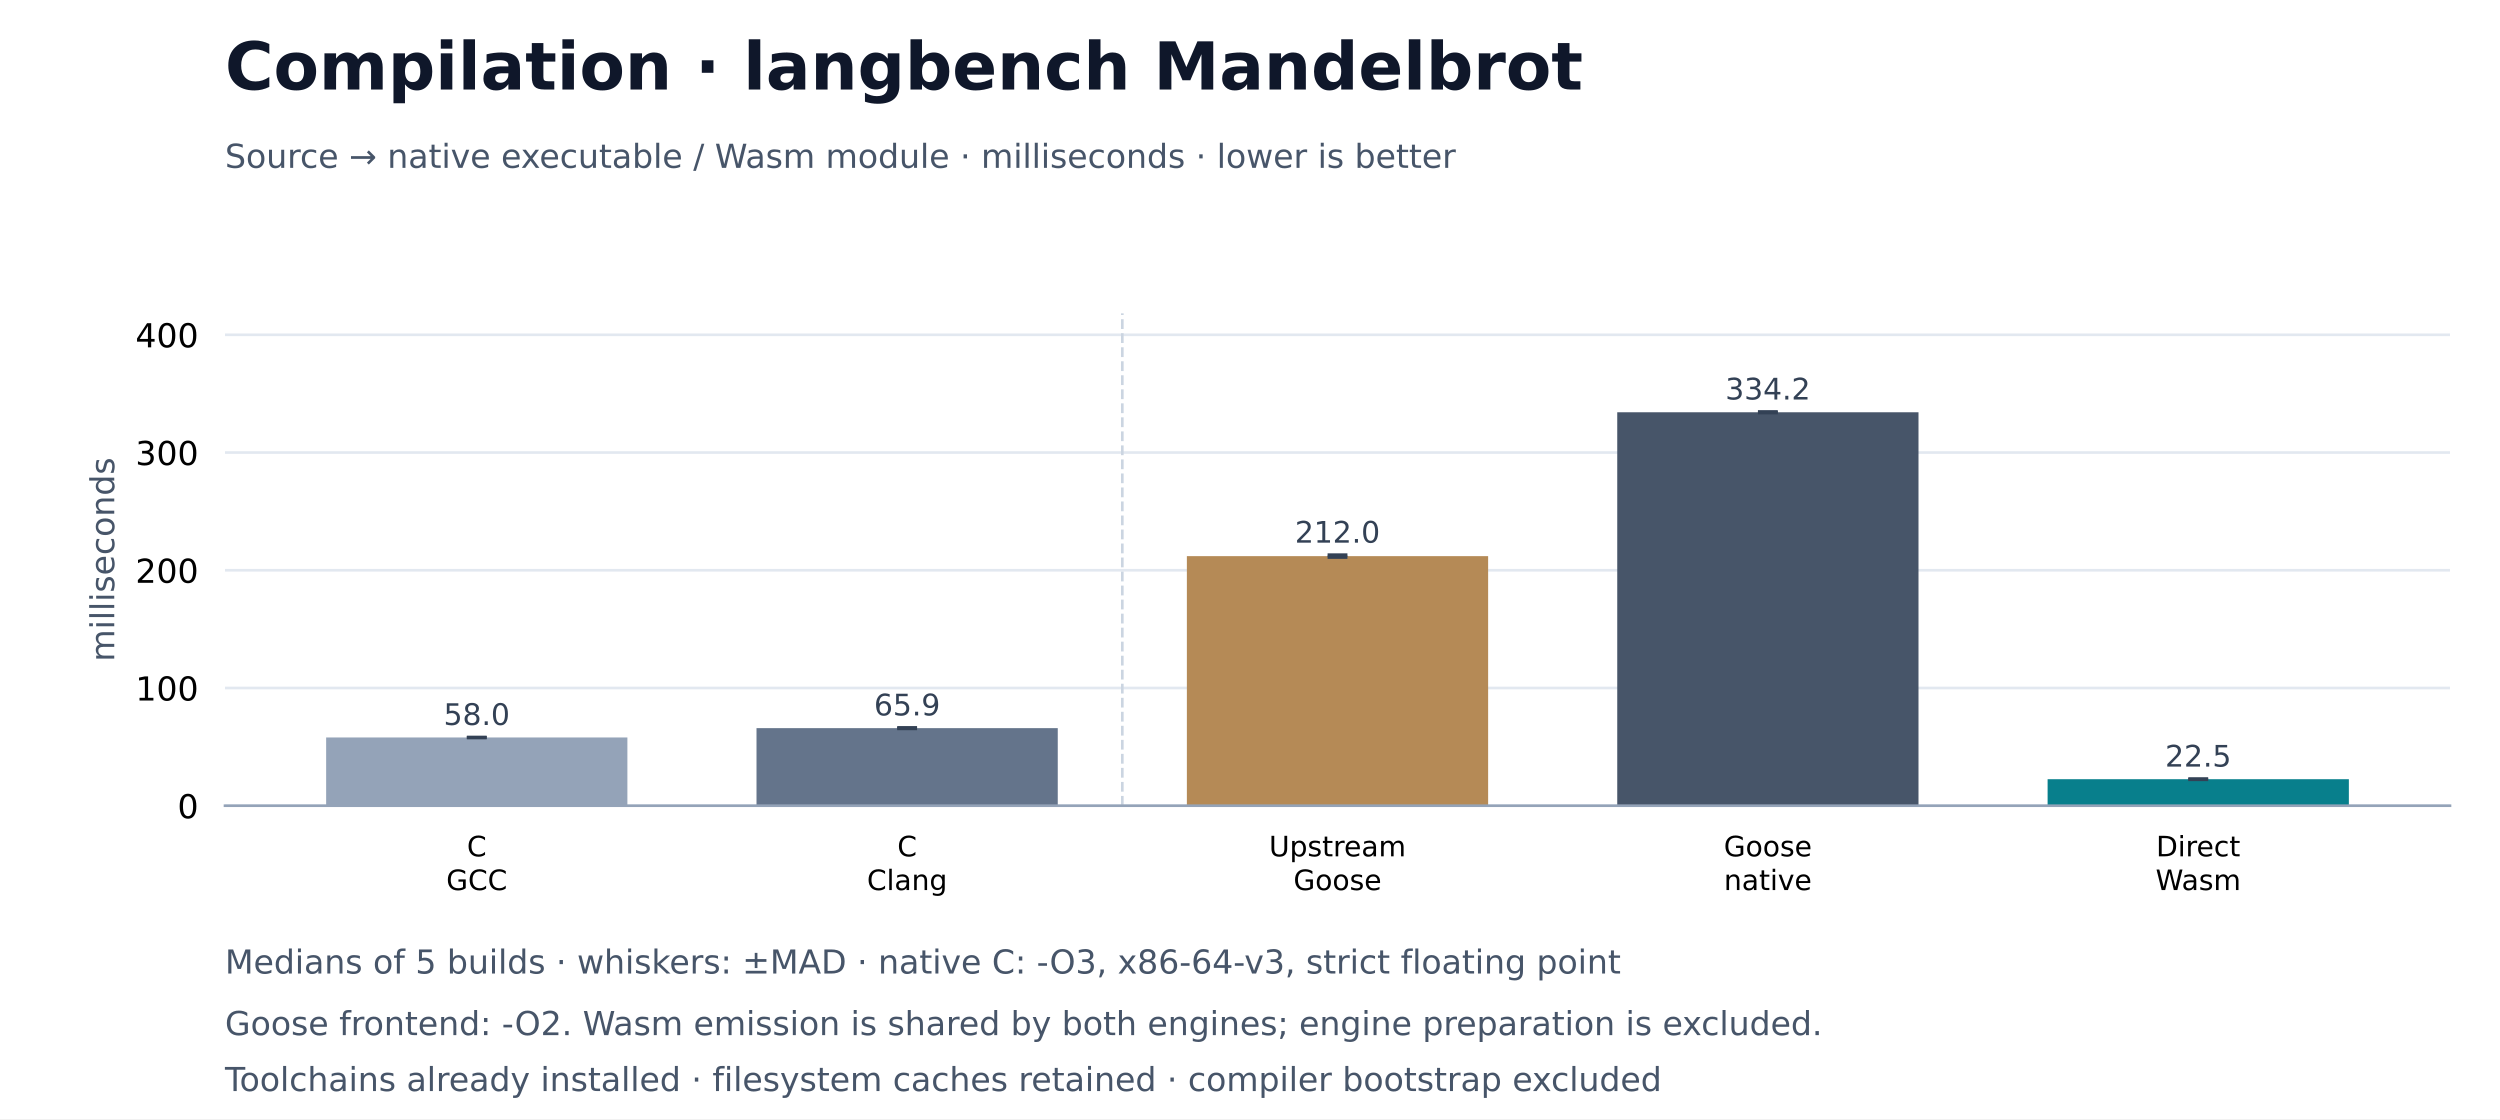
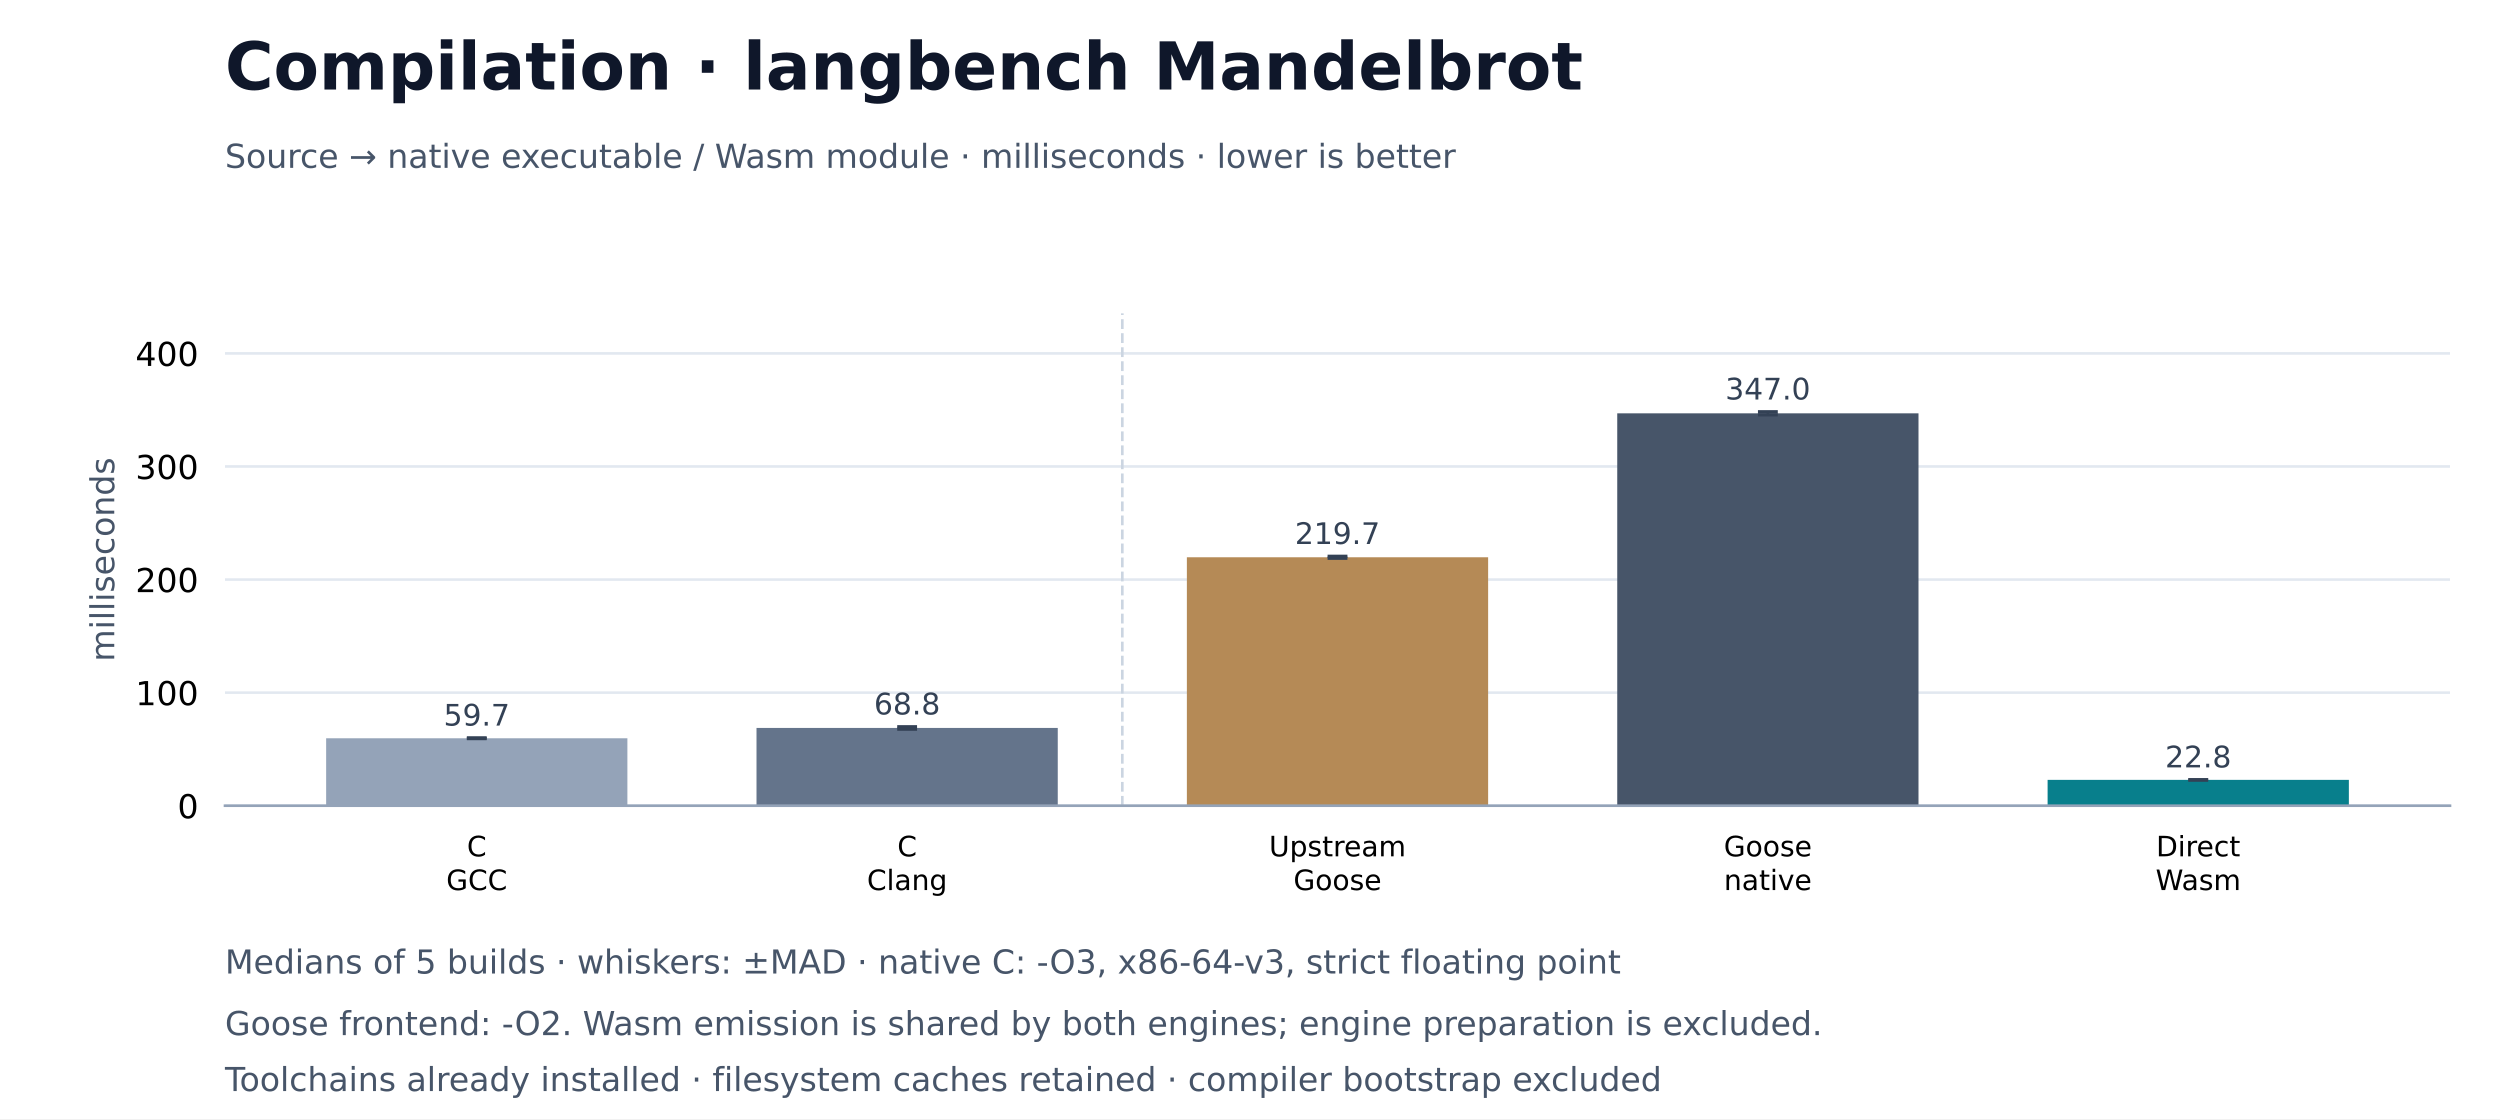
<svg xmlns="http://www.w3.org/2000/svg" xmlns:xlink="http://www.w3.org/1999/xlink" width="756pt" height="338.4pt" viewBox="0 0 756 338.4" version="1.1">
  <defs>
    <style type="text/css">*{stroke-linejoin: round; stroke-linecap: butt}</style>
  </defs>
  <g id="figure_1">
    <g id="patch_1">
      <path d="M 0 338.4 L 756 338.4 L 756 0 L 0 0 z " style="fill: #ffffff" />
    </g>
    <g id="axes_1">
      <g id="patch_2">
        <path d="M 68.04 243.648 L 740.88 243.648 L 740.88 94.752 L 68.04 94.752 z " style="fill: #ffffff" />
      </g>
      <g id="matplotlib.axis_1">
        <g id="xtick_1">
          <g id="line2d_1" />
          <g id="text_1">
            <text style="font-size: 8.5px; font-family: 'DejaVu Sans'" transform="translate(141.206 258.9568)">C</text>
            <text style="font-size: 8.5px; font-family: 'DejaVu Sans'" transform="translate(134.9453 269.1585)">GCC</text>
          </g>
        </g>
        <g id="xtick_2">
          <g id="line2d_2" />
          <g id="text_2">
            <text style="font-size: 8.5px; font-family: 'DejaVu Sans'" transform="translate(271.3492 258.9568)">C</text>
            <text style="font-size: 8.5px; font-family: 'DejaVu Sans'" transform="translate(262.1725 269.1592)">Clang</text>
          </g>
        </g>
        <g id="xtick_3">
          <g id="line2d_3" />
          <g id="text_3">
            <text style="font-size: 8.5px; font-family: 'DejaVu Sans'" transform="translate(383.7585 258.9568)">Upstream</text>
            <text style="font-size: 8.5px; font-family: 'DejaVu Sans'" transform="translate(391.1369 269.1585)">Goose</text>
          </g>
        </g>
        <g id="xtick_4">
          <g id="line2d_4" />
          <g id="text_4">
            <text style="font-size: 8.5px; font-family: 'DejaVu Sans'" transform="translate(521.28 258.9568)">Goose</text>
            <text style="font-size: 8.5px; font-family: 'DejaVu Sans'" transform="translate(521.3279 269.1592)">native</text>
          </g>
        </g>
        <g id="xtick_5">
          <g id="line2d_5" />
          <g id="text_5">
            <text style="font-size: 8.5px; font-family: 'DejaVu Sans'" transform="translate(652.0215 258.9575)">Direct</text>
            <text style="font-size: 8.5px; font-family: 'DejaVu Sans'" transform="translate(651.8575 269.1592)">Wasm</text>
          </g>
        </g>
      </g>
      <g id="matplotlib.axis_2">
        <g id="ytick_1">
          <g id="line2d_6">
            <path d="M 68.04 243.648 L 740.88 243.648 " clip-path="url(#pc4e67d13fe)" style="fill: none; stroke: #e2e8f0; stroke-width: 0.8; stroke-linecap: square" />
          </g>
          <g id="line2d_7" />
          <g id="text_6">
            <text style="font-size: 10px; font-family: 'DejaVu Sans'; text-anchor: end" x="60.04" y="247.447" transform="rotate(-0 60.04 247.4468)">0</text>
          </g>
        </g>
        <g id="ytick_2">
          <g id="line2d_8">
-             <path d="M 68.04 208.045 L 740.88 208.045 " clip-path="url(#pc4e67d13fe)" style="fill: none; stroke: #e2e8f0; stroke-width: 0.8; stroke-linecap: square" />
+             <path d="M 68.04 209.453 L 740.88 209.453 " clip-path="url(#pc4e67d13fe)" style="fill: none; stroke: #e2e8f0; stroke-width: 0.8; stroke-linecap: square" />
          </g>
          <g id="line2d_9" />
          <g id="text_7">
-             <text style="font-size: 10px; font-family: 'DejaVu Sans'; text-anchor: end" x="60.04" y="211.844" transform="rotate(-0 60.04 211.8441)">100</text>
+             <text style="font-size: 10px; font-family: 'DejaVu Sans'; text-anchor: end" x="60.04" y="213.252" transform="rotate(-0 60.04 213.2523)">100</text>
          </g>
        </g>
        <g id="ytick_3">
          <g id="line2d_10">
-             <path d="M 68.04 172.442 L 740.88 172.442 " clip-path="url(#pc4e67d13fe)" style="fill: none; stroke: #e2e8f0; stroke-width: 0.8; stroke-linecap: square" />
+             <path d="M 68.04 175.259 L 740.88 175.259 " clip-path="url(#pc4e67d13fe)" style="fill: none; stroke: #e2e8f0; stroke-width: 0.8; stroke-linecap: square" />
          </g>
          <g id="line2d_11" />
          <g id="text_8">
-             <text style="font-size: 10px; font-family: 'DejaVu Sans'; text-anchor: end" x="60.04" y="176.241" transform="rotate(-0 60.04 176.2413)">200</text>
+             <text style="font-size: 10px; font-family: 'DejaVu Sans'; text-anchor: end" x="60.04" y="179.058" transform="rotate(-0 60.04 179.0577)">200</text>
          </g>
        </g>
        <g id="ytick_4">
          <g id="line2d_12">
-             <path d="M 68.04 136.84 L 740.88 136.84 " clip-path="url(#pc4e67d13fe)" style="fill: none; stroke: #e2e8f0; stroke-width: 0.8; stroke-linecap: square" />
+             <path d="M 68.04 141.064 L 740.88 141.064 " clip-path="url(#pc4e67d13fe)" style="fill: none; stroke: #e2e8f0; stroke-width: 0.8; stroke-linecap: square" />
          </g>
          <g id="line2d_13" />
          <g id="text_9">
-             <text style="font-size: 10px; font-family: 'DejaVu Sans'; text-anchor: end" x="60.04" y="140.639" transform="rotate(-0 60.04 140.6385)">300</text>
+             <text style="font-size: 10px; font-family: 'DejaVu Sans'; text-anchor: end" x="60.04" y="144.863" transform="rotate(-0 60.04 144.8631)">300</text>
          </g>
        </g>
        <g id="ytick_5">
          <g id="line2d_14">
-             <path d="M 68.04 101.237 L 740.88 101.237 " clip-path="url(#pc4e67d13fe)" style="fill: none; stroke: #e2e8f0; stroke-width: 0.8; stroke-linecap: square" />
+             <path d="M 68.04 106.87 L 740.88 106.87 " clip-path="url(#pc4e67d13fe)" style="fill: none; stroke: #e2e8f0; stroke-width: 0.8; stroke-linecap: square" />
          </g>
          <g id="line2d_15" />
          <g id="text_10">
-             <text style="font-size: 10px; font-family: 'DejaVu Sans'; text-anchor: end" x="60.04" y="105.036" transform="rotate(-0 60.04 105.0358)">400</text>
+             <text style="font-size: 10px; font-family: 'DejaVu Sans'; text-anchor: end" x="60.04" y="110.669" transform="rotate(-0 60.04 110.6686)">400</text>
          </g>
        </g>
        <g id="text_11">
          <text style="font-size: 10px; font-family: 'DejaVu Sans'; text-anchor: middle; fill: #475569" x="34.55" y="169.2" transform="rotate(-90 34.55016 169.2)">milliseconds</text>
        </g>
      </g>
      <g id="patch_3">
-         <path d="M 98.624 243.648 L 189.724 243.648 L 189.724 223.013 L 98.624 223.013 z " clip-path="url(#pc4e67d13fe)" style="fill: #94a3b8" />
+         <path d="M 98.624 243.648 L 189.724 243.648 L 189.724 223.242 L 98.624 223.242 z " clip-path="url(#pc4e67d13fe)" style="fill: #94a3b8" />
      </g>
      <g id="patch_4">
-         <path d="M 228.767 243.648 L 319.867 243.648 L 319.867 220.185 L 228.767 220.185 z " clip-path="url(#pc4e67d13fe)" style="fill: #64748b" />
+         <path d="M 228.767 243.648 L 319.867 243.648 L 319.867 220.134 L 228.767 220.134 z " clip-path="url(#pc4e67d13fe)" style="fill: #64748b" />
      </g>
      <g id="patch_5">
-         <path d="M 358.91 243.648 L 450.01 243.648 L 450.01 168.17 L 358.91 168.17 z " clip-path="url(#pc4e67d13fe)" style="fill: #b58a56" />
+         <path d="M 358.91 243.648 L 450.01 243.648 L 450.01 168.521 L 358.91 168.521 z " clip-path="url(#pc4e67d13fe)" style="fill: #b58a56" />
      </g>
      <g id="patch_6">
-         <path d="M 489.053 243.648 L 580.153 243.648 L 580.153 124.672 L 489.053 124.672 z " clip-path="url(#pc4e67d13fe)" style="fill: #475569" />
+         <path d="M 489.053 243.648 L 580.153 243.648 L 580.153 124.988 L 489.053 124.988 z " clip-path="url(#pc4e67d13fe)" style="fill: #475569" />
      </g>
      <g id="patch_7">
-         <path d="M 619.196 243.648 L 710.296 243.648 L 710.296 235.629 L 619.196 235.629 z " clip-path="url(#pc4e67d13fe)" style="fill: #087f8c" />
+         <path d="M 619.196 243.648 L 710.296 243.648 L 710.296 235.839 L 619.196 235.839 z " clip-path="url(#pc4e67d13fe)" style="fill: #087f8c" />
      </g>
      <g id="LineCollection_1">
-         <path d="M 144.174 223.07 L 144.174 222.957 " clip-path="url(#pc4e67d13fe)" style="fill: none; stroke: #334155; stroke-width: 0.8" />
-         <path d="M 274.317 220.304 L 274.317 220.066 " clip-path="url(#pc4e67d13fe)" style="fill: none; stroke: #334155; stroke-width: 0.8" />
-         <path d="M 404.46 168.509 L 404.46 167.831 " clip-path="url(#pc4e67d13fe)" style="fill: none; stroke: #334155; stroke-width: 0.8" />
-         <path d="M 534.603 124.812 L 534.603 124.531 " clip-path="url(#pc4e67d13fe)" style="fill: none; stroke: #334155; stroke-width: 0.8" />
-         <path d="M 664.746 235.71 L 664.746 235.547 " clip-path="url(#pc4e67d13fe)" style="fill: none; stroke: #334155; stroke-width: 0.8" />
+         <path d="M 144.174 223.338 L 144.174 223.146 " clip-path="url(#pc4e67d13fe)" style="fill: none; stroke: #334155; stroke-width: 0.8" />
+         <path d="M 274.317 220.498 L 274.317 219.77 " clip-path="url(#pc4e67d13fe)" style="fill: none; stroke: #334155; stroke-width: 0.8" />
+         <path d="M 404.46 168.808 L 404.46 168.234 " clip-path="url(#pc4e67d13fe)" style="fill: none; stroke: #334155; stroke-width: 0.8" />
+         <path d="M 534.603 125.446 L 534.603 124.531 " clip-path="url(#pc4e67d13fe)" style="fill: none; stroke: #334155; stroke-width: 0.8" />
+         <path d="M 664.746 235.886 L 664.746 235.792 " clip-path="url(#pc4e67d13fe)" style="fill: none; stroke: #334155; stroke-width: 0.8" />
      </g>
      <g id="line2d_16">
        <defs>
          <path id="md6abe20cdd" d="M 3 0 L -3 -0 " style="stroke: #334155" />
        </defs>
        <g clip-path="url(#pc4e67d13fe)">
-           <use xlink:href="#md6abe20cdd" x="144.174" y="223.07" style="fill: #1f77b4; stroke: #334155" />
-           <use xlink:href="#md6abe20cdd" x="274.317" y="220.304" style="fill: #1f77b4; stroke: #334155" />
-           <use xlink:href="#md6abe20cdd" x="404.46" y="168.509" style="fill: #1f77b4; stroke: #334155" />
-           <use xlink:href="#md6abe20cdd" x="534.603" y="124.812" style="fill: #1f77b4; stroke: #334155" />
-           <use xlink:href="#md6abe20cdd" x="664.746" y="235.71" style="fill: #1f77b4; stroke: #334155" />
+           <use xlink:href="#md6abe20cdd" x="144.174" y="223.338" style="fill: #1f77b4; stroke: #334155" />
+           <use xlink:href="#md6abe20cdd" x="274.317" y="220.498" style="fill: #1f77b4; stroke: #334155" />
+           <use xlink:href="#md6abe20cdd" x="404.46" y="168.808" style="fill: #1f77b4; stroke: #334155" />
+           <use xlink:href="#md6abe20cdd" x="534.603" y="125.446" style="fill: #1f77b4; stroke: #334155" />
+           <use xlink:href="#md6abe20cdd" x="664.746" y="235.886" style="fill: #1f77b4; stroke: #334155" />
        </g>
      </g>
      <g id="line2d_17">
        <g clip-path="url(#pc4e67d13fe)">
-           <use xlink:href="#md6abe20cdd" x="144.174" y="222.957" style="fill: #1f77b4; stroke: #334155" />
-           <use xlink:href="#md6abe20cdd" x="274.317" y="220.066" style="fill: #1f77b4; stroke: #334155" />
-           <use xlink:href="#md6abe20cdd" x="404.46" y="167.831" style="fill: #1f77b4; stroke: #334155" />
+           <use xlink:href="#md6abe20cdd" x="144.174" y="223.146" style="fill: #1f77b4; stroke: #334155" />
+           <use xlink:href="#md6abe20cdd" x="274.317" y="219.77" style="fill: #1f77b4; stroke: #334155" />
+           <use xlink:href="#md6abe20cdd" x="404.46" y="168.234" style="fill: #1f77b4; stroke: #334155" />
          <use xlink:href="#md6abe20cdd" x="534.603" y="124.531" style="fill: #1f77b4; stroke: #334155" />
-           <use xlink:href="#md6abe20cdd" x="664.746" y="235.547" style="fill: #1f77b4; stroke: #334155" />
+           <use xlink:href="#md6abe20cdd" x="664.746" y="235.792" style="fill: #1f77b4; stroke: #334155" />
        </g>
      </g>
      <g id="line2d_18">
        <path d="M 339.388 243.648 L 339.388 94.752 " clip-path="url(#pc4e67d13fe)" style="fill: none; stroke-dasharray: 2.96,1.28; stroke-dashoffset: 0; stroke: #cbd5e1; stroke-width: 0.8" />
      </g>
      <g id="patch_8">
        <path d="M 68.04 243.648 L 740.88 243.648 " style="fill: none; stroke: #94a3b8; stroke-width: 0.8; stroke-linejoin: miter; stroke-linecap: square" />
      </g>
      <g id="text_12">
-         <text style="font-size: 9px; font-family: 'DejaVu Sans'; text-anchor: middle; fill: #334155" x="144.174" y="219.235" transform="rotate(-0 144.1737 219.2347)">58.0</text>
+         <text style="font-size: 9px; font-family: 'DejaVu Sans'; text-anchor: middle; fill: #334155" x="144.174" y="219.424" transform="rotate(-0 144.1737 219.4236)">59.7</text>
      </g>
      <g id="text_13">
-         <text style="font-size: 9px; font-family: 'DejaVu Sans'; text-anchor: middle; fill: #334155" x="274.317" y="216.344" transform="rotate(-0 274.3169 216.3439)">65.9</text>
+         <text style="font-size: 9px; font-family: 'DejaVu Sans'; text-anchor: middle; fill: #334155" x="274.317" y="216.048" transform="rotate(-0 274.3169 216.0476)">68.8</text>
      </g>
      <g id="text_14">
-         <text style="font-size: 9px; font-family: 'DejaVu Sans'; text-anchor: middle; fill: #334155" x="404.46" y="164.109" transform="rotate(-0 404.46 164.1088)">212.0</text>
+         <text style="font-size: 9px; font-family: 'DejaVu Sans'; text-anchor: middle; fill: #334155" x="404.46" y="164.512" transform="rotate(-0 404.46 164.512)">219.7</text>
      </g>
      <g id="text_15">
-         <text style="font-size: 9px; font-family: 'DejaVu Sans'; text-anchor: middle; fill: #334155" x="534.603" y="120.809" transform="rotate(-0 534.6031 120.8088)">334.2</text>
+         <text style="font-size: 9px; font-family: 'DejaVu Sans'; text-anchor: middle; fill: #334155" x="534.603" y="120.809" transform="rotate(-0 534.6031 120.8088)">347.0</text>
      </g>
      <g id="text_16">
-         <text style="font-size: 9px; font-family: 'DejaVu Sans'; text-anchor: middle; fill: #334155" x="664.746" y="231.825" transform="rotate(-0 664.7463 231.825)">22.5</text>
+         <text style="font-size: 9px; font-family: 'DejaVu Sans'; text-anchor: middle; fill: #334155" x="664.746" y="232.07" transform="rotate(-0 664.7463 232.0697)">22.8</text>
      </g>
    </g>
    <g id="text_17">
      <text style="font-weight: 700; font-size: 20px; font-family: 'DejaVu Sans'; text-anchor: start; fill: #0f172a" x="68.04" y="27.072" transform="rotate(-0 68.04 27.072)">Compilation · langbench Mandelbrot</text>
    </g>
    <g id="text_18">
      <text style="font-size: 10px; font-family: 'DejaVu Sans'; text-anchor: start; fill: #475569" x="68.04" y="50.76" transform="rotate(-0 68.04 50.76)">Source → native executable / Wasm module · milliseconds · lower is better</text>
    </g>
    <g id="text_19">
      <text style="font-size: 10px; font-family: 'DejaVu Sans'; text-anchor: start; fill: #475569" x="68.04" y="294.408" transform="rotate(-0 68.04 294.408)">Medians of 5 builds · whiskers: ±MAD · native C: -O3, x86-64-v3, strict floating point</text>
    </g>
    <g id="text_20">
      <text style="font-size: 10px; font-family: 'DejaVu Sans'; text-anchor: start; fill: #475569" x="68.04" y="313.02" transform="rotate(-0 68.04 313.02)">Goose frontend: -O2. Wasm emission is shared by both engines; engine preparation is excluded.</text>
    </g>
    <g id="text_21">
      <text style="font-size: 10px; font-family: 'DejaVu Sans'; text-anchor: start; fill: #475569" x="68.04" y="329.94" transform="rotate(-0 68.04 329.94)">Toolchains already installed · filesystem caches retained · compiler bootstrap excluded</text>
    </g>
  </g>
  <defs>
    <clipPath id="pc4e67d13fe">
      <rect x="68.04" y="94.752" width="672.84" height="148.896" />
    </clipPath>
  </defs>
</svg>
